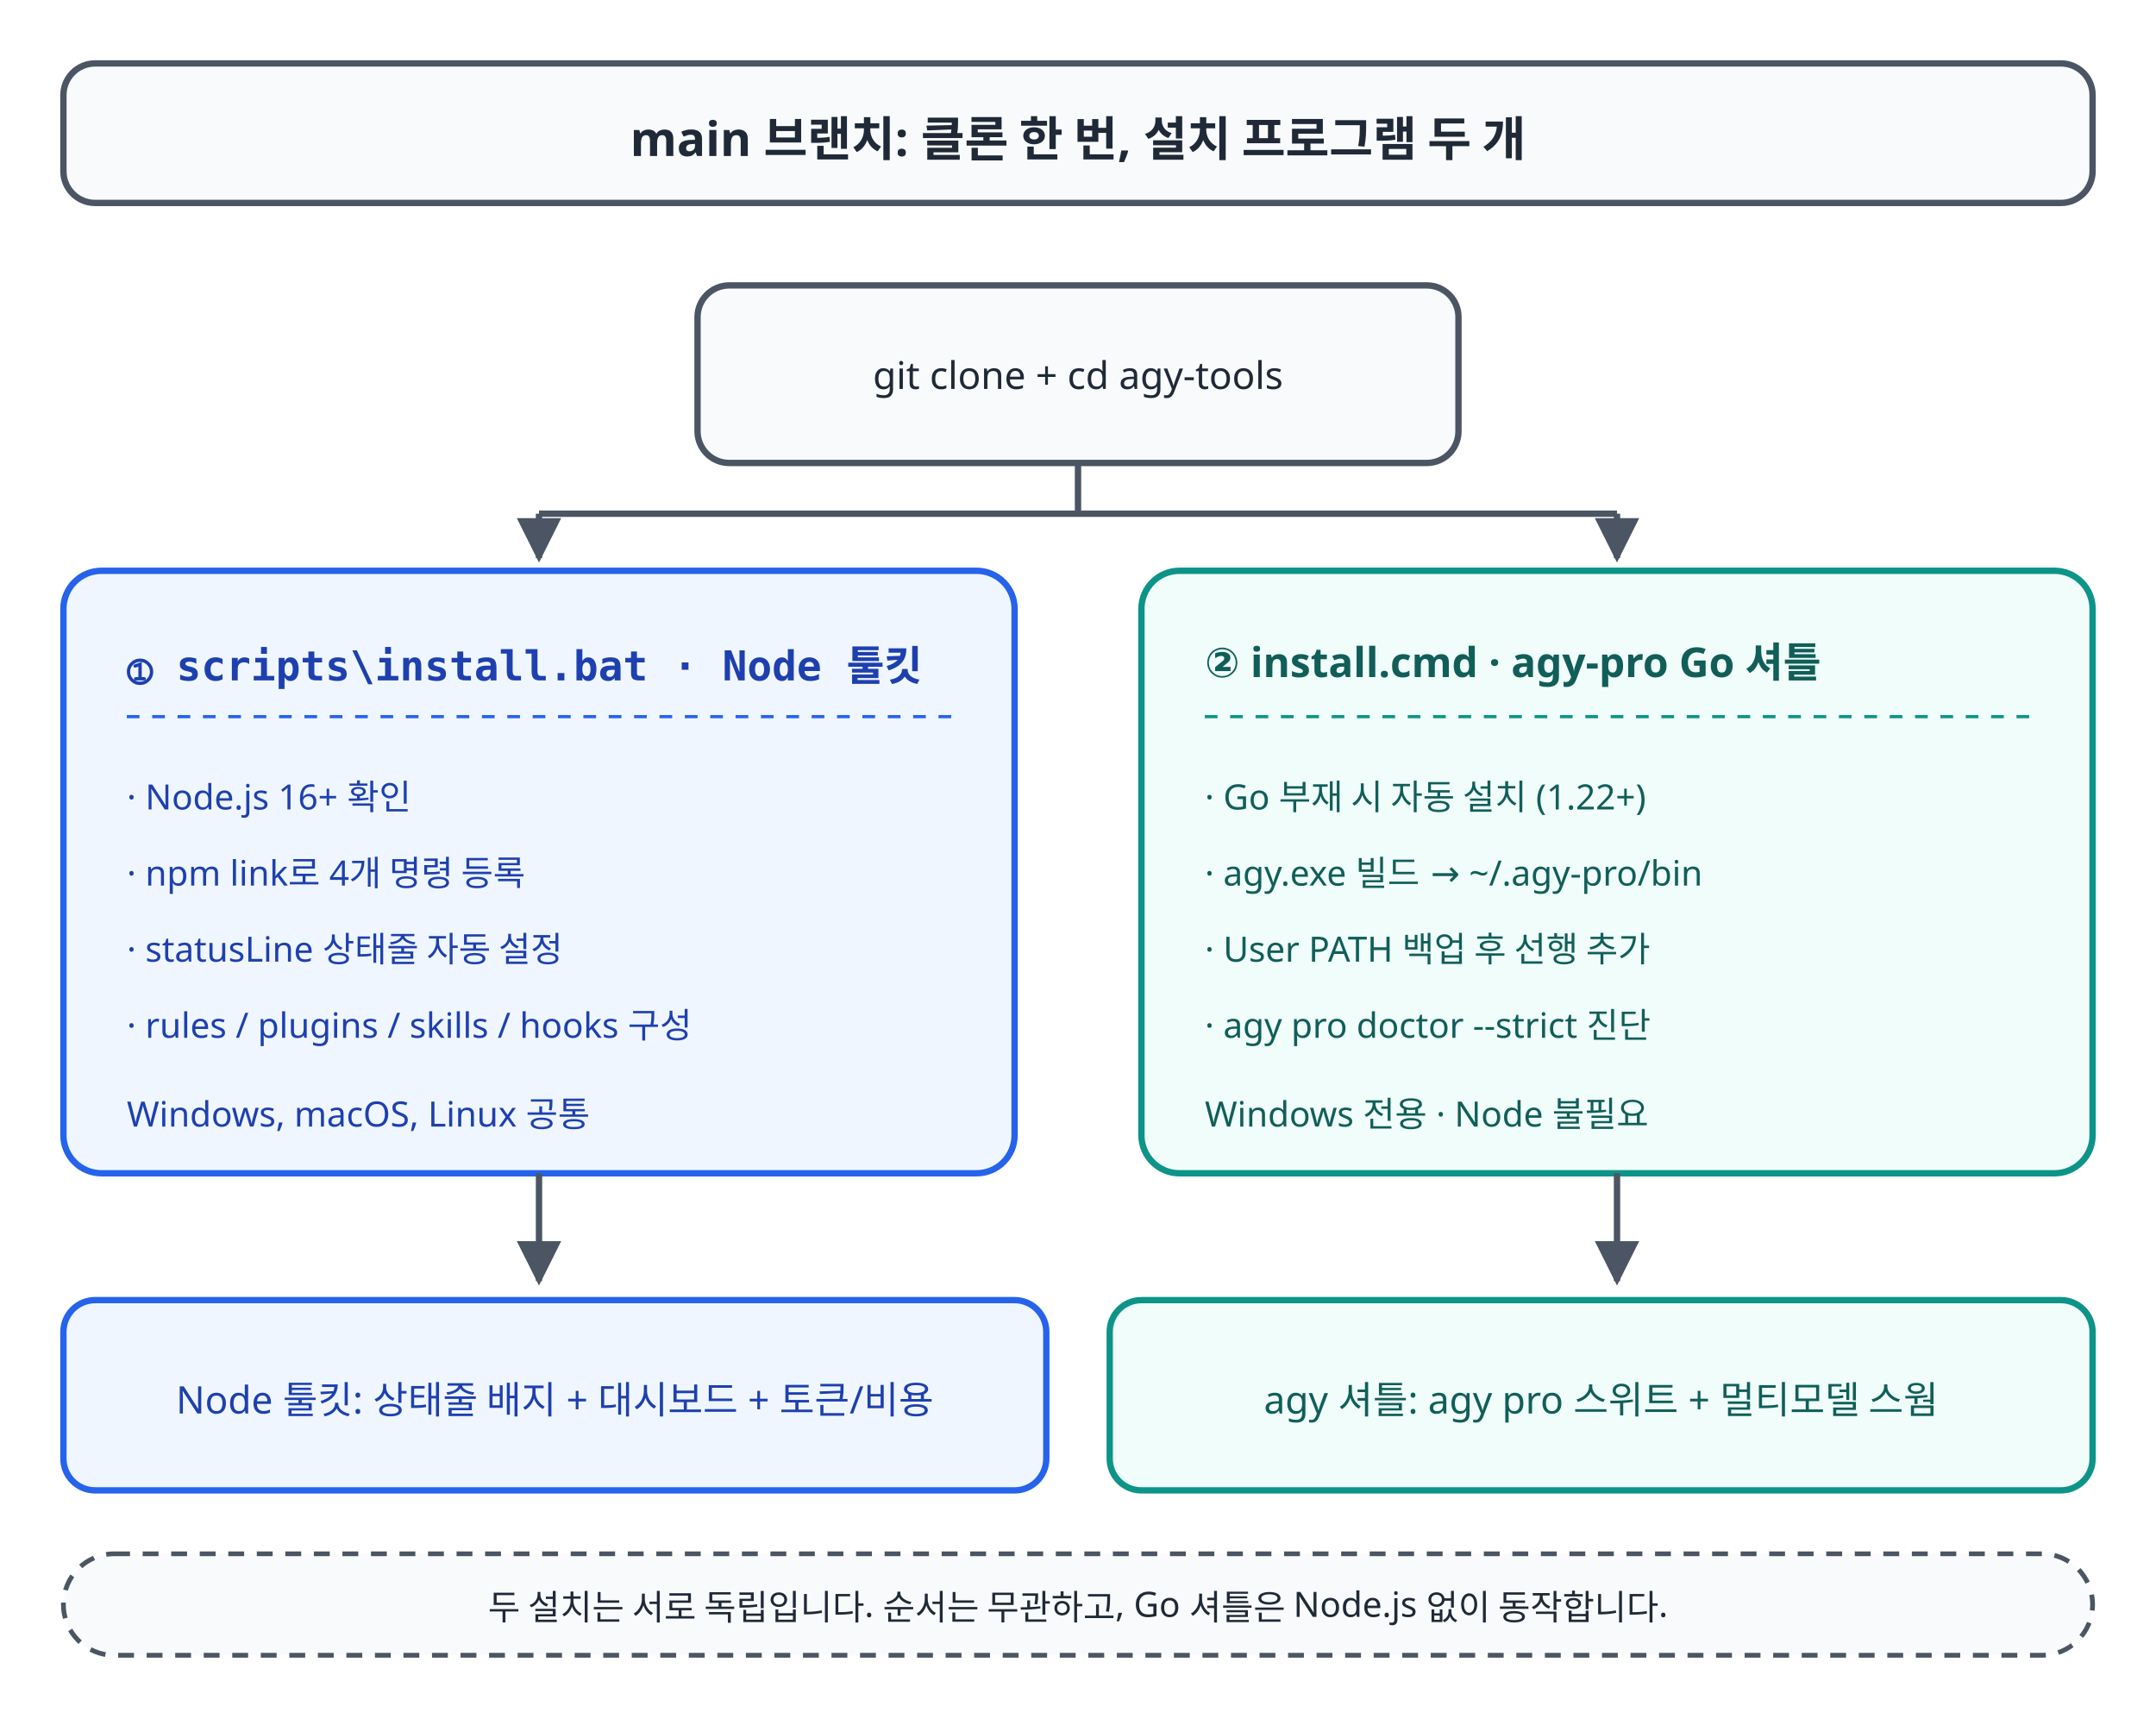
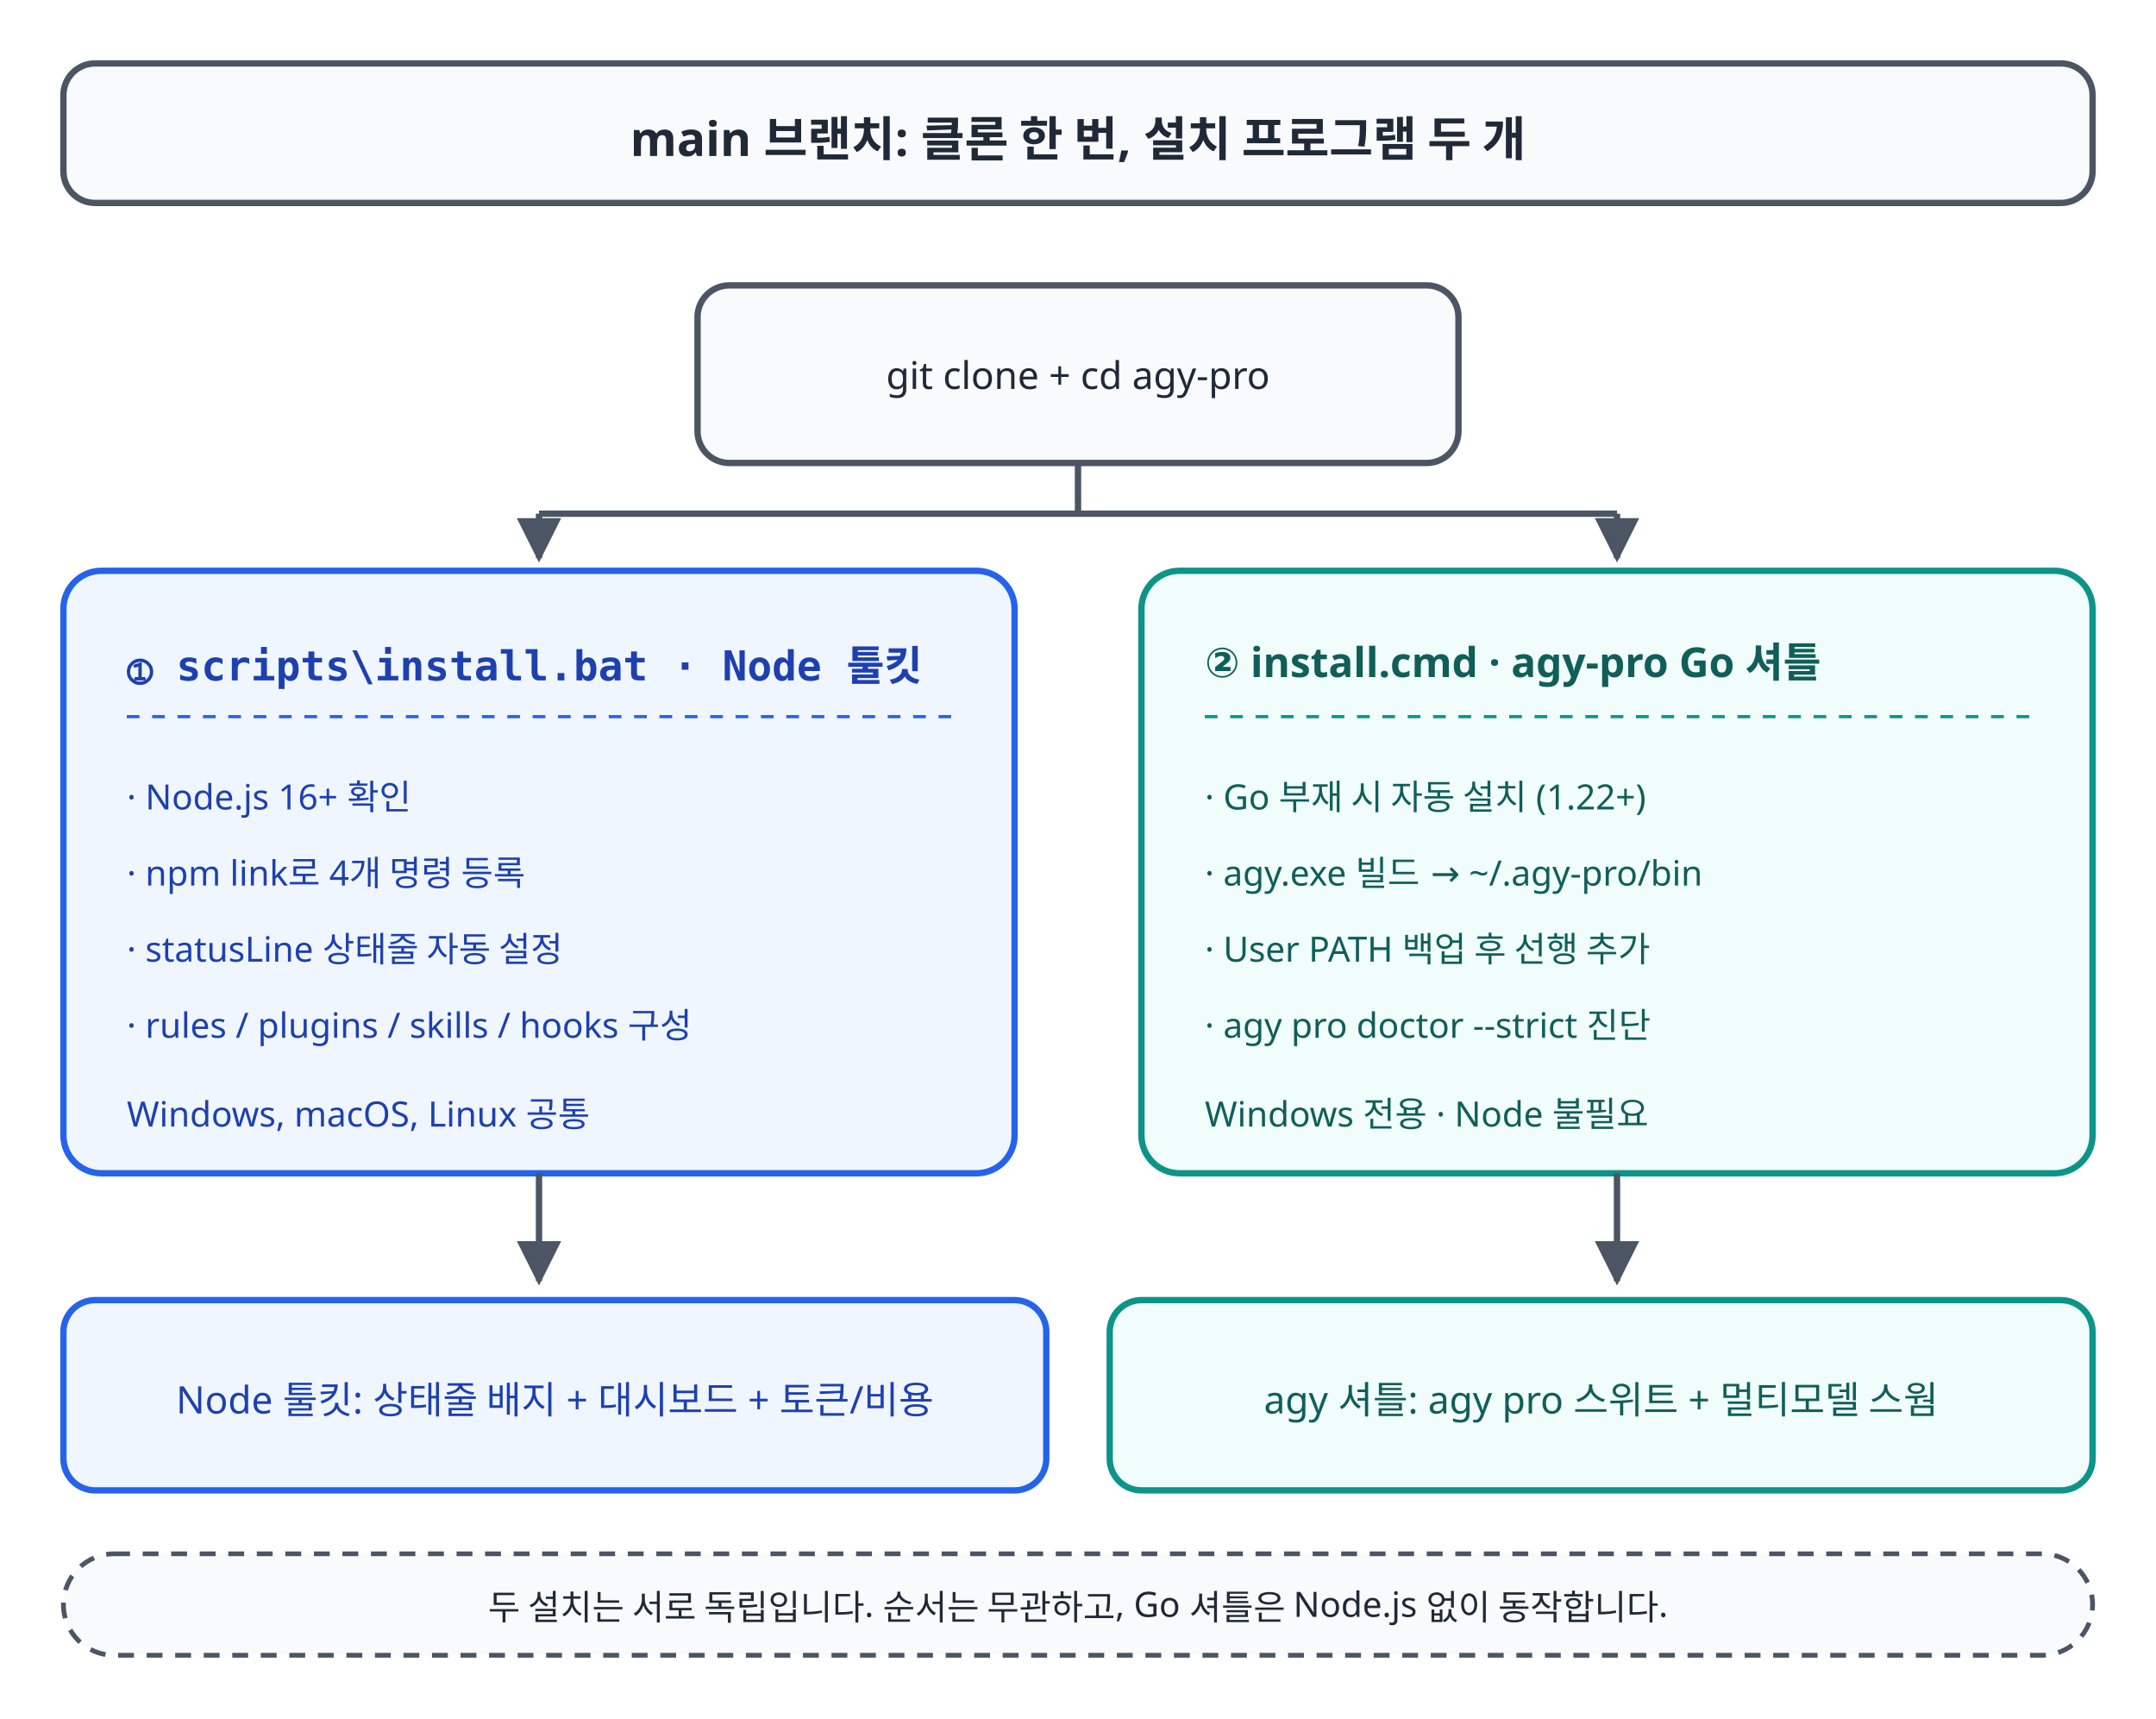
<svg xmlns="http://www.w3.org/2000/svg" viewBox="0 0 680 542" width="100%" role="img" aria-label="main 브랜치 설치 흐름: 클론 한 번으로 Node 툴킷 설치 프로그램과 agy-pro Go 셔틀 설치 프로그램을 함께 실행하는 모습">
  <defs>
    <marker id="ah-gray" viewBox="0 0 10 10" refX="9" refY="5" markerWidth="7" markerHeight="7" orient="auto-start-reverse">
      <path d="M0,0 L10,5 L0,10 z" fill="#4b5563" />
    </marker>
  </defs>
  <rect x="20" y="20" width="640" height="44" rx="10" fill="#f9fafb" stroke="#4b5563" stroke-width="2" />
  <text x="340" y="42" text-anchor="middle" dominant-baseline="central" font-family="'Pretendard','Malgun Gothic','Apple SD Gothic Neo',sans-serif" font-size="15" font-weight="bold" fill="#1f2937">main 브랜치: 클론 한 번, 설치 프로그램 두 개</text>
  <rect x="220" y="90" width="240" height="56" rx="10" fill="#f9fafb" stroke="#4b5563" stroke-width="2" />
-   <text x="340" y="118" text-anchor="middle" dominant-baseline="central" font-family="'Pretendard','Malgun Gothic','Apple SD Gothic Neo',sans-serif" font-size="12" fill="#1f2937">git clone + cd agy-tools</text>
+   <text x="340" y="118" text-anchor="middle" dominant-baseline="central" font-family="'Pretendard','Malgun Gothic','Apple SD Gothic Neo',sans-serif" font-size="12" fill="#1f2937">git clone + cd agy-pro</text>
  <line x1="340" y1="146" x2="340" y2="162" stroke="#4b5563" stroke-width="2" />
  <line x1="170" y1="162" x2="510" y2="162" stroke="#4b5563" stroke-width="2" />
  <line x1="170" y1="162" x2="170" y2="176" stroke="#4b5563" stroke-width="2" marker-end="url(#ah-gray)" />
  <line x1="510" y1="162" x2="510" y2="176" stroke="#4b5563" stroke-width="2" marker-end="url(#ah-gray)" />
  <rect x="20" y="180" width="300" height="190" rx="12" fill="#eff6ff" stroke="#2563eb" stroke-width="2" />
  <text x="40" y="206" dominant-baseline="central" font-family="Consolas,'Malgun Gothic',monospace" font-size="13" font-weight="bold" fill="#1e40af">① scripts\install.bat · Node 툴킷</text>
  <line x1="40" y1="226" x2="300" y2="226" stroke="#2563eb" stroke-width="1" stroke-dasharray="4 4" />
  <text x="40" y="250" dominant-baseline="central" font-family="'Pretendard','Malgun Gothic','Apple SD Gothic Neo',sans-serif" font-size="11" fill="#1e40af">· Node.js 16+ 확인</text>
  <text x="40" y="274" dominant-baseline="central" font-family="'Pretendard','Malgun Gothic','Apple SD Gothic Neo',sans-serif" font-size="11" fill="#1e40af">· npm link로 4개 명령 등록</text>
  <text x="40" y="298" dominant-baseline="central" font-family="'Pretendard','Malgun Gothic','Apple SD Gothic Neo',sans-serif" font-size="11" fill="#1e40af">· statusLine 상태줄 자동 설정</text>
  <text x="40" y="322" dominant-baseline="central" font-family="'Pretendard','Malgun Gothic','Apple SD Gothic Neo',sans-serif" font-size="11" fill="#1e40af">· rules / plugins / skills / hooks 구성</text>
  <text x="40" y="350" dominant-baseline="central" font-family="'Pretendard','Malgun Gothic','Apple SD Gothic Neo',sans-serif" font-size="11" fill="#1e40af">Windows, macOS, Linux 공통</text>
  <rect x="360" y="180" width="300" height="190" rx="12" fill="#f0fdfa" stroke="#0d9488" stroke-width="2" />
  <text x="380" y="206" dominant-baseline="central" font-family="'Pretendard','Malgun Gothic','Apple SD Gothic Neo',sans-serif" font-size="13" font-weight="bold" fill="#115e59">② install.cmd · agy-pro Go 셔틀</text>
  <line x1="380" y1="226" x2="640" y2="226" stroke="#0d9488" stroke-width="1" stroke-dasharray="4 4" />
  <text x="380" y="250" dominant-baseline="central" font-family="'Pretendard','Malgun Gothic','Apple SD Gothic Neo',sans-serif" font-size="11" fill="#115e59">· Go 부재 시 자동 설치 (1.22+)</text>
  <text x="380" y="274" dominant-baseline="central" font-family="'Pretendard','Malgun Gothic','Apple SD Gothic Neo',sans-serif" font-size="11" fill="#115e59">· agy.exe 빌드 → ~/.agy-pro/bin</text>
  <text x="380" y="298" dominant-baseline="central" font-family="'Pretendard','Malgun Gothic','Apple SD Gothic Neo',sans-serif" font-size="11" fill="#115e59">· User PATH 백업 후 선행 추가</text>
  <text x="380" y="322" dominant-baseline="central" font-family="'Pretendard','Malgun Gothic','Apple SD Gothic Neo',sans-serif" font-size="11" fill="#115e59">· agy pro doctor --strict 진단</text>
  <text x="380" y="350" dominant-baseline="central" font-family="'Pretendard','Malgun Gothic','Apple SD Gothic Neo',sans-serif" font-size="11" fill="#115e59">Windows 전용 · Node 불필요</text>
  <line x1="170" y1="370" x2="170" y2="404" stroke="#4b5563" stroke-width="2" marker-end="url(#ah-gray)" />
  <line x1="510" y1="370" x2="510" y2="404" stroke="#4b5563" stroke-width="2" marker-end="url(#ah-gray)" />
  <rect x="20" y="410" width="310" height="60" rx="10" fill="#eff6ff" stroke="#2563eb" stroke-width="2" />
  <text x="175" y="440" text-anchor="middle" dominant-baseline="central" font-family="'Pretendard','Malgun Gothic','Apple SD Gothic Neo',sans-serif" font-size="12" fill="#1e40af">Node 툴킷: 상태줄 배지 + 대시보드 + 토큰/비용</text>
  <rect x="350" y="410" width="310" height="60" rx="10" fill="#f0fdfa" stroke="#0d9488" stroke-width="2" />
  <text x="505" y="440" text-anchor="middle" dominant-baseline="central" font-family="'Pretendard','Malgun Gothic','Apple SD Gothic Neo',sans-serif" font-size="12" fill="#115e59">agy 셔틀: agy pro 스위트 + 멀티모델 스웜</text>
  <rect x="20" y="490" width="640" height="32" rx="16" fill="#f9fafb" stroke="#4b5563" stroke-width="1.5" stroke-dasharray="5 4" />
  <text x="340" y="506" text-anchor="middle" dominant-baseline="central" font-family="'Pretendard','Malgun Gothic','Apple SD Gothic Neo',sans-serif" font-size="11" fill="#1f2937">두 설치는 서로 독립입니다. 순서는 무관하고, Go 셔틀은 Node.js 없이 동작합니다.</text>
</svg>
